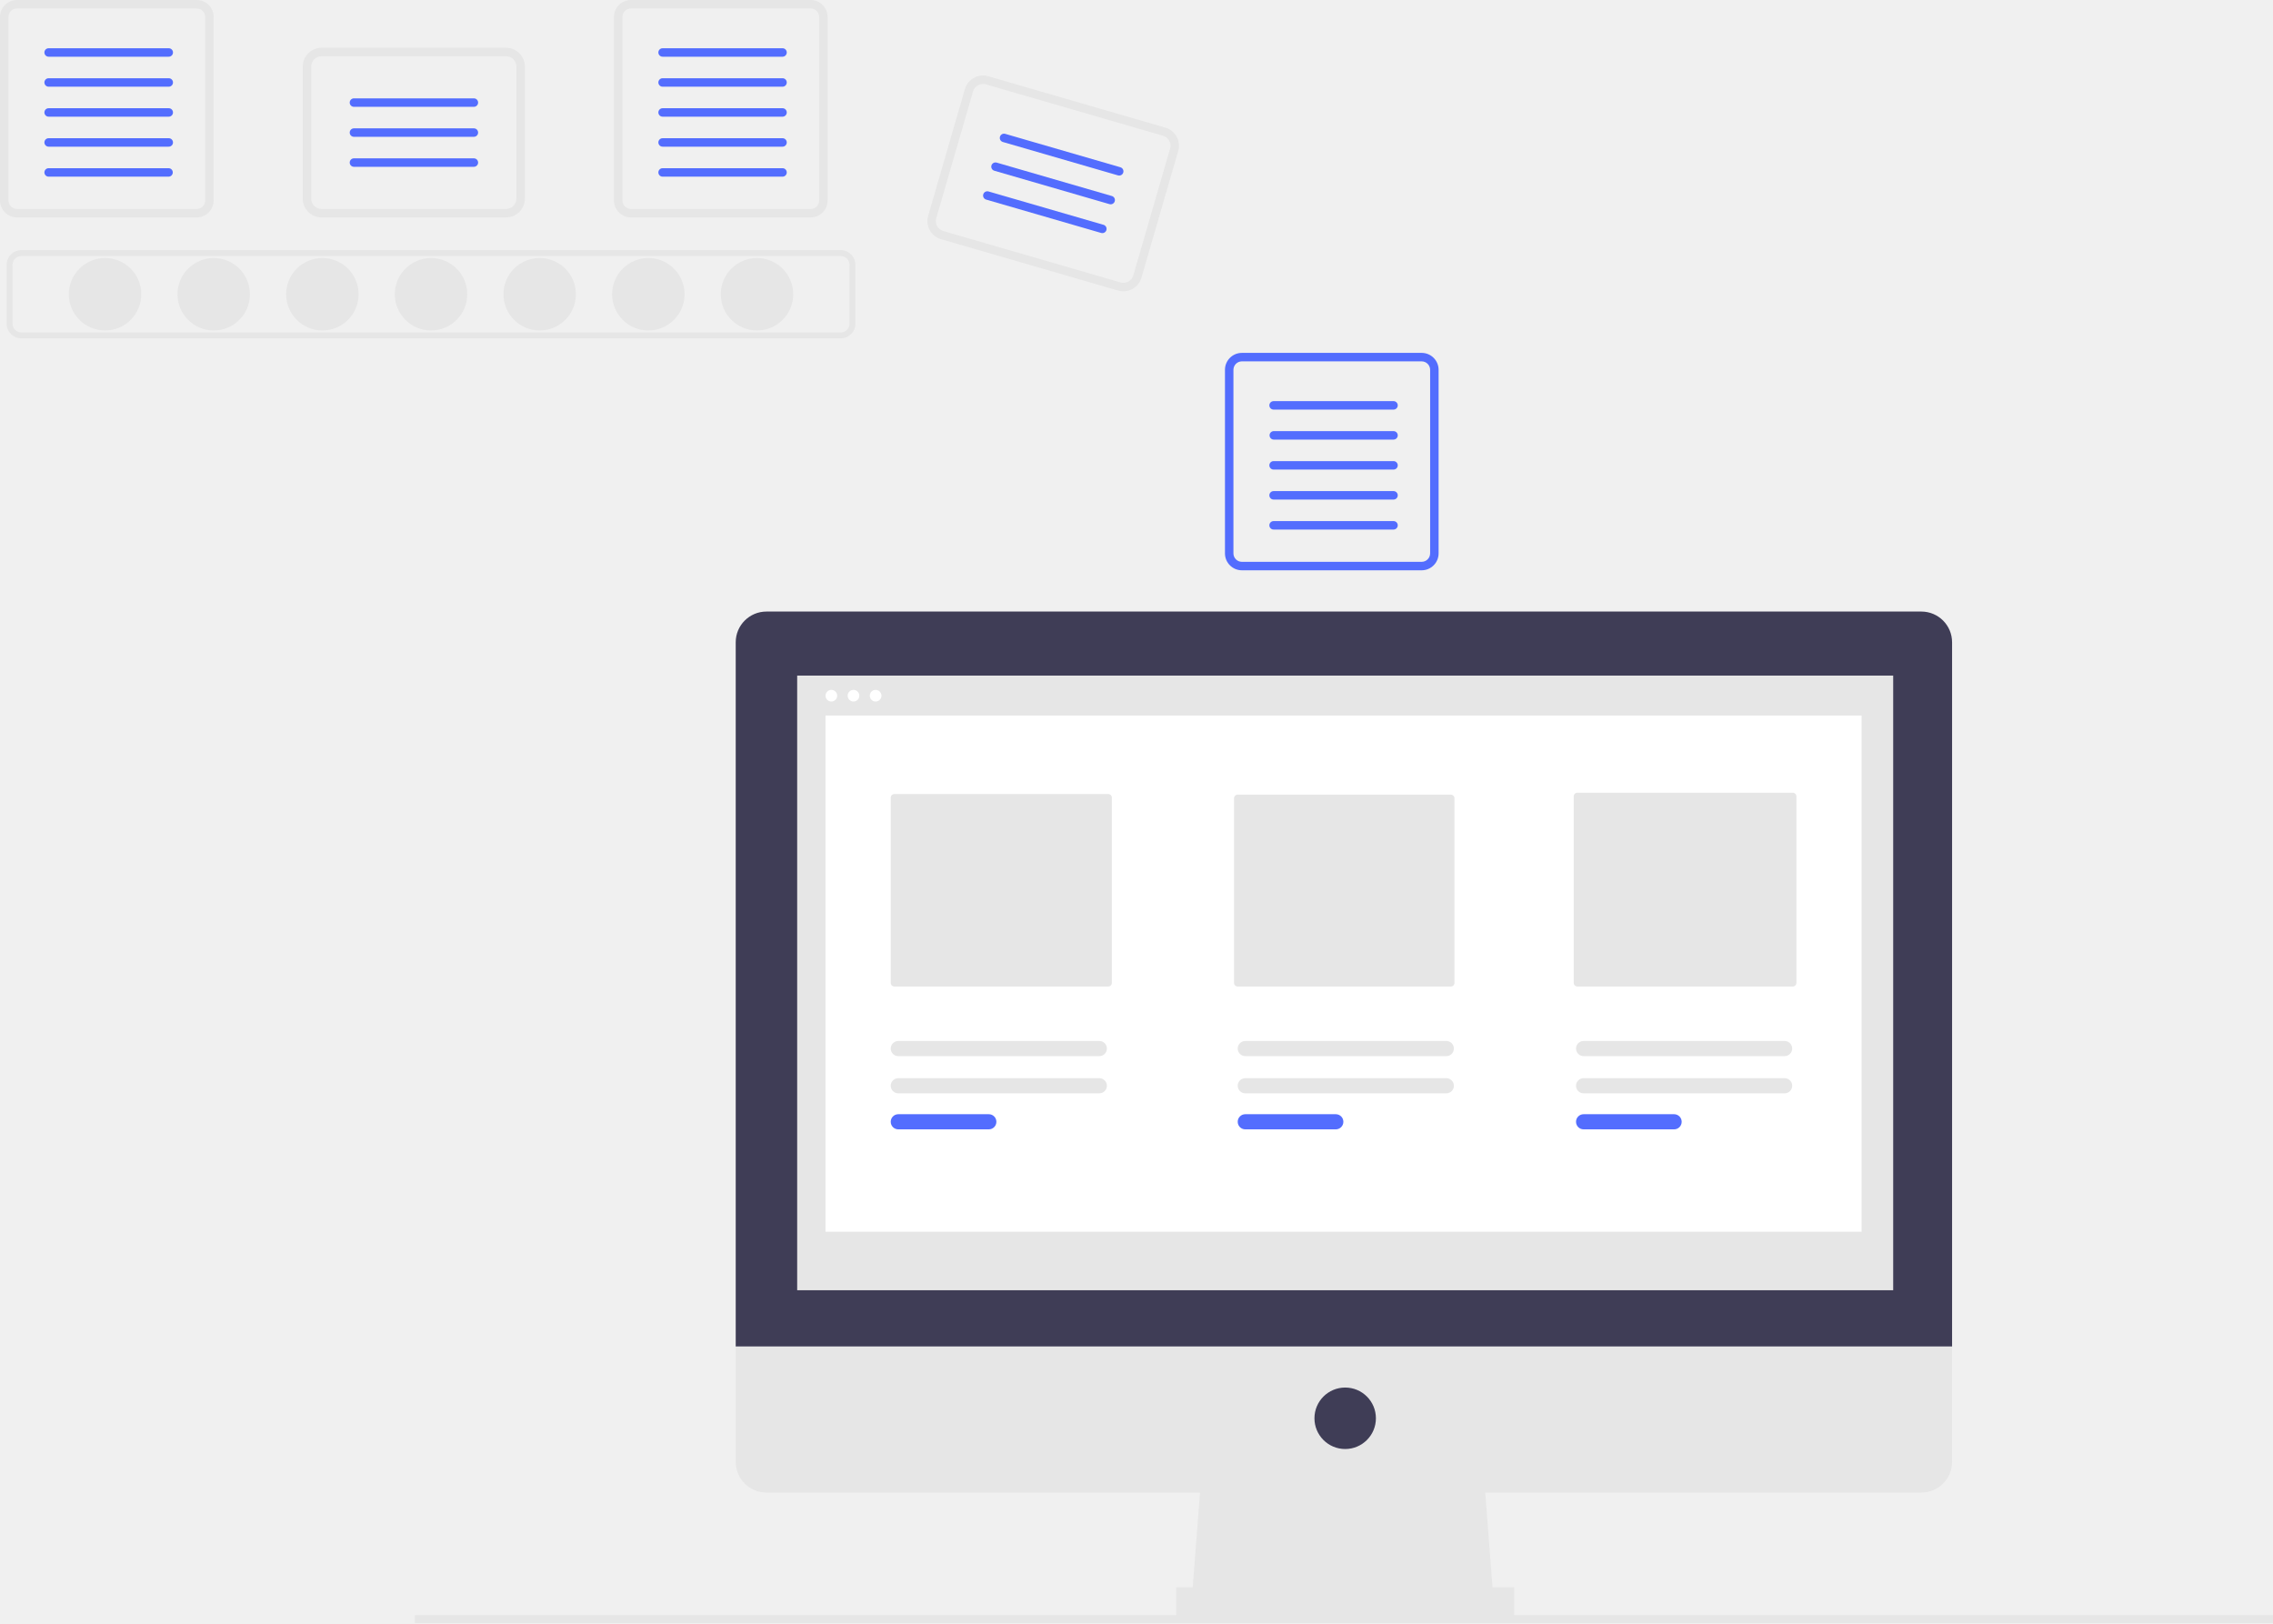
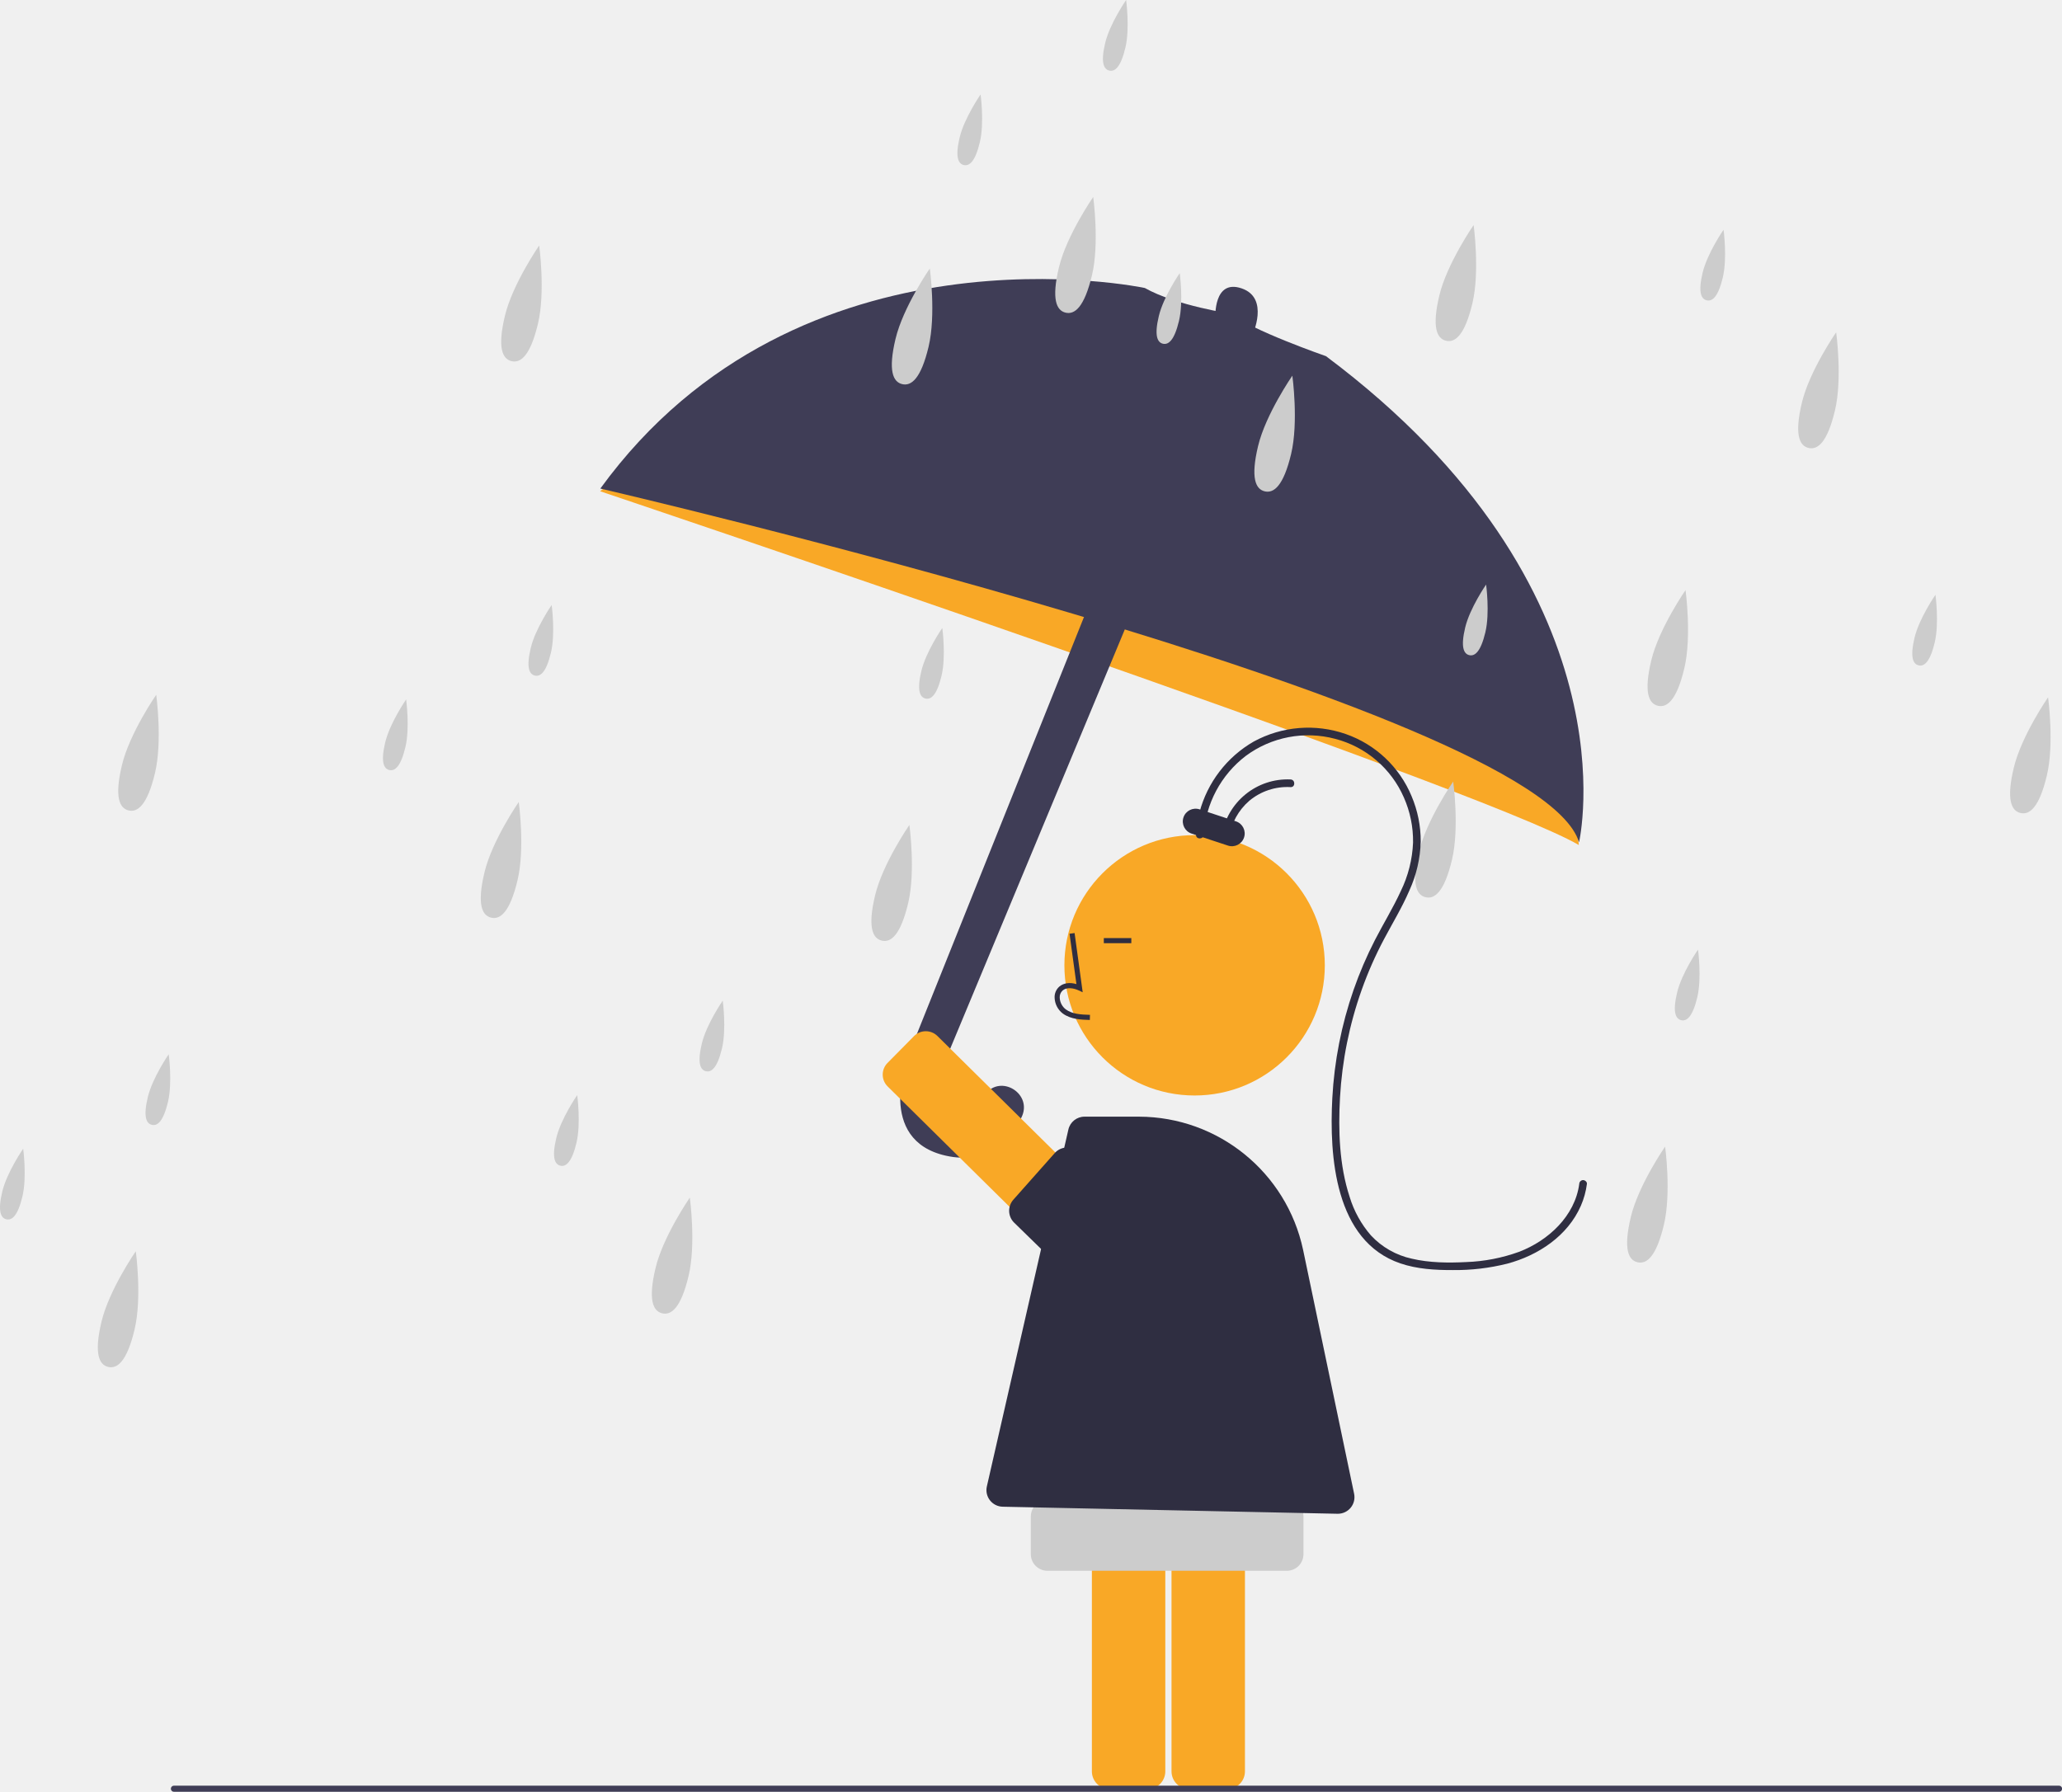
- <svg xmlns="http://www.w3.org/2000/svg" id="e4fde902-34f0-42ac-83bb-70aac2088463" data-name="Layer 1" width="855.418" height="610.775" viewBox="0 0 855.418 610.775">
-   <circle cx="39.536" cy="110.727" r="13.631" fill="#e6e6e6" />
-   <circle cx="80.428" cy="110.727" r="13.631" fill="#e6e6e6" />
-   <circle cx="121.319" cy="110.727" r="13.631" fill="#e6e6e6" />
-   <circle cx="162.211" cy="110.727" r="13.631" fill="#e6e6e6" />
-   <circle cx="203.103" cy="110.727" r="13.631" fill="#e6e6e6" />
-   <circle cx="243.994" cy="110.727" r="13.631" fill="#e6e6e6" />
-   <circle cx="284.886" cy="110.727" r="13.631" fill="#e6e6e6" />
-   <path d="M488.674,271.938H180.329a5.553,5.553,0,0,1-5.547-5.547V244.287a5.553,5.553,0,0,1,5.547-5.547H488.674a5.553,5.553,0,0,1,5.547,5.547V266.391A5.553,5.553,0,0,1,488.674,271.938ZM180.329,240.959a3.332,3.332,0,0,0-3.328,3.328V266.391a3.332,3.332,0,0,0,3.328,3.328H488.674a3.332,3.332,0,0,0,3.328-3.328V244.287a3.332,3.332,0,0,0-3.328-3.328Z" transform="translate(-172.2908 -144.6123)" fill="#e6e6e6" />
-   <path d="M246.317,147.799a3.191,3.191,0,0,1,3.187,3.187V220.049a3.191,3.191,0,0,1-3.187,3.187h-67.652a3.191,3.191,0,0,1-3.187-3.187V150.986a3.191,3.191,0,0,1,3.187-3.187h67.652m0-3.187h-67.652a6.374,6.374,0,0,0-6.374,6.374V220.049a6.374,6.374,0,0,0,6.374,6.374h67.652a6.374,6.374,0,0,0,6.374-6.374V150.986a6.374,6.374,0,0,0-6.374-6.374Z" transform="translate(-172.2908 -144.6123)" fill="#e6e6e6" />
-   <path d="M235.765,165.953H190.628a1.594,1.594,0,1,1,0-3.187h45.137a1.594,1.594,0,1,1,0,3.187Z" transform="translate(-172.2908 -144.6123)" fill="#536dfe" />
-   <path d="M235.765,177.238H190.628a1.594,1.594,0,1,1,0-3.187h45.137a1.594,1.594,0,1,1,0,3.187Z" transform="translate(-172.2908 -144.6123)" fill="#536dfe" />
-   <path d="M235.765,188.521H190.628a1.594,1.594,0,1,1,0-3.187h45.137a1.594,1.594,0,1,1,0,3.187Z" transform="translate(-172.2908 -144.6123)" fill="#536dfe" />
-   <path d="M235.765,199.806H190.628a1.594,1.594,0,1,1,0-3.187h45.137a1.594,1.594,0,1,1,0,3.187Z" transform="translate(-172.2908 -144.6123)" fill="#536dfe" />
-   <path d="M235.765,211.091H190.628a1.594,1.594,0,1,1,0-3.187h45.137a1.594,1.594,0,0,1,0,3.187Z" transform="translate(-172.2908 -144.6123)" fill="#536dfe" />
-   <path d="M477.378,147.799a3.191,3.191,0,0,1,3.187,3.187V220.049a3.191,3.191,0,0,1-3.187,3.187h-67.652a3.191,3.191,0,0,1-3.187-3.187V150.986a3.191,3.191,0,0,1,3.187-3.187h67.652m0-3.187h-67.652a6.374,6.374,0,0,0-6.374,6.374V220.049a6.374,6.374,0,0,0,6.374,6.374h67.652a6.374,6.374,0,0,0,6.374-6.374V150.986a6.374,6.374,0,0,0-6.374-6.374Z" transform="translate(-172.2908 -144.6123)" fill="#e6e6e6" />
-   <path d="M466.826,165.953H421.689a1.594,1.594,0,1,1,0-3.187h45.137a1.594,1.594,0,0,1,0,3.187Z" transform="translate(-172.2908 -144.6123)" fill="#536dfe" />
-   <path d="M466.826,177.238H421.689a1.594,1.594,0,1,1,0-3.187h45.137a1.594,1.594,0,0,1,0,3.187Z" transform="translate(-172.2908 -144.6123)" fill="#536dfe" />
-   <path d="M466.826,188.521H421.689a1.594,1.594,0,1,1,0-3.187h45.137a1.594,1.594,0,0,1,0,3.187Z" transform="translate(-172.2908 -144.6123)" fill="#536dfe" />
-   <path d="M466.826,199.806H421.689a1.594,1.594,0,1,1,0-3.187h45.137a1.594,1.594,0,0,1,0,3.187Z" transform="translate(-172.2908 -144.6123)" fill="#536dfe" />
-   <path d="M466.826,211.091H421.689a1.594,1.594,0,1,1,0-3.187h45.137a1.594,1.594,0,0,1,0,3.187Z" transform="translate(-172.2908 -144.6123)" fill="#536dfe" />
-   <path d="M707.317,280.591a3.191,3.191,0,0,1,3.187,3.187v69.063a3.191,3.191,0,0,1-3.187,3.187H639.665a3.191,3.191,0,0,1-3.187-3.187V283.778a3.191,3.191,0,0,1,3.187-3.187h67.652m0-3.187H639.665a6.374,6.374,0,0,0-6.374,6.374v69.063a6.374,6.374,0,0,0,6.374,6.374h67.652a6.374,6.374,0,0,0,6.374-6.374V283.778a6.374,6.374,0,0,0-6.374-6.374Z" transform="translate(-172.2908 -144.6123)" fill="#536dfe" />
-   <path d="M696.765,298.744H651.628a1.594,1.594,0,1,1,0-3.187h45.137a1.594,1.594,0,0,1,0,3.187Z" transform="translate(-172.2908 -144.6123)" fill="#536dfe" />
-   <path d="M696.765,310.029H651.628a1.594,1.594,0,0,1,0-3.187h45.137a1.594,1.594,0,0,1,0,3.187Z" transform="translate(-172.2908 -144.6123)" fill="#536dfe" />
-   <path d="M696.765,321.313H651.628a1.594,1.594,0,1,1,0-3.187h45.137a1.594,1.594,0,0,1,0,3.187Z" transform="translate(-172.2908 -144.6123)" fill="#536dfe" />
-   <path d="M696.765,332.597H651.628a1.594,1.594,0,1,1,0-3.187h45.137a1.594,1.594,0,0,1,0,3.187Z" transform="translate(-172.2908 -144.6123)" fill="#536dfe" />
-   <path d="M696.765,343.882H651.628a1.594,1.594,0,1,1,0-3.187h45.137a1.594,1.594,0,0,1,0,3.187Z" transform="translate(-172.2908 -144.6123)" fill="#536dfe" />
-   <path d="M362.733,226.423H293.309a7.09,7.09,0,0,1-7.081-7.081V169.665a7.09,7.09,0,0,1,7.081-7.082h69.423a7.09,7.09,0,0,1,7.082,7.082V219.342A7.09,7.09,0,0,1,362.733,226.423ZM293.309,165.77a3.899,3.899,0,0,0-3.894,3.895V219.342a3.899,3.899,0,0,0,3.894,3.894h69.423a3.899,3.899,0,0,0,3.895-3.894V169.665a3.9,3.9,0,0,0-3.895-3.895Z" transform="translate(-172.2908 -144.6123)" fill="#e6e6e6" />
-   <path d="M350.59,184.812H305.453a1.594,1.594,0,0,1,0-3.187H350.59a1.594,1.594,0,1,1,0,3.187Z" transform="translate(-172.2908 -144.6123)" fill="#536dfe" />
-   <path d="M350.59,196.097H305.453a1.594,1.594,0,0,1,0-3.187H350.59a1.594,1.594,0,1,1,0,3.187Z" transform="translate(-172.2908 -144.6123)" fill="#536dfe" />
-   <path d="M350.59,207.381H305.453a1.594,1.594,0,0,1,0-3.187H350.59a1.594,1.594,0,1,1,0,3.187Z" transform="translate(-172.2908 -144.6123)" fill="#536dfe" />
-   <path d="M593.091,253.95,526.415,234.614a7.09,7.09,0,0,1-4.829-8.774l13.836-47.711a7.09,7.09,0,0,1,8.774-4.83l66.676,19.336a7.09,7.09,0,0,1,4.829,8.774l-13.836,47.711A7.09,7.09,0,0,1,593.091,253.95Zm-49.783-77.589a3.899,3.899,0,0,0-4.825,2.656L524.647,226.728a3.899,3.899,0,0,0,2.656,4.825l66.676,19.336a3.899,3.899,0,0,0,4.826-2.655l13.836-47.711a3.9,3.9,0,0,0-2.656-4.826Z" transform="translate(-172.2908 -144.6123)" fill="#e6e6e6" />
-   <path d="M593.018,210.604l-43.351-12.572a1.594,1.594,0,0,1,.888-3.061L593.906,207.543a1.594,1.594,0,1,1-.888,3.061Z" transform="translate(-172.2908 -144.6123)" fill="#536dfe" />
-   <path d="M589.875,221.442,546.524,208.87a1.594,1.594,0,1,1,.888-3.061L590.763,218.381a1.594,1.594,0,0,1-.888,3.061Z" transform="translate(-172.2908 -144.6123)" fill="#536dfe" />
-   <path d="M586.732,232.28l-43.351-12.572a1.594,1.594,0,0,1,.888-3.061l43.351,12.572a1.594,1.594,0,0,1-.888,3.061Z" transform="translate(-172.2908 -144.6123)" fill="#536dfe" />
-   <rect x="156.106" y="607.775" width="699.312" height="3" fill="#e6e6e6" />
-   <polygon points="562.14 603.085 448.421 603.085 452.276 552.973 558.285 552.973 562.14 603.085" fill="#e6e6e6" />
-   <rect x="442.639" y="597.303" width="127.21" height="11.565" fill="#e6e6e6" />
-   <path d="M895.371,374.74H460.735a11.565,11.565,0,0,0-11.565,11.565h0V651.327H906.935V386.305a11.565,11.565,0,0,0-11.565-11.565Z" transform="translate(-172.2908 -144.6123)" fill="#3f3d56" />
-   <path d="M449.171,651.327v43.367a11.565,11.565,0,0,0,11.565,11.565H895.371a11.565,11.565,0,0,0,11.565-11.565h0V651.327Z" transform="translate(-172.2908 -144.6123)" fill="#e6e6e6" />
-   <rect x="300.009" y="254.221" width="412.47" height="231.292" fill="#e6e6e6" />
-   <circle cx="506.244" cy="533.698" r="11.565" fill="#3f3d56" />
-   <circle cx="312.87" cy="261.795" r="2.195" fill="#fff" />
-   <circle cx="321.2" cy="261.795" r="2.195" fill="#fff" />
-   <circle cx="329.531" cy="261.795" r="2.195" fill="#fff" />
-   <rect x="310.675" y="269.253" width="389.916" height="194.247" fill="#fff" />
-   <path d="M508.885,443.411a1.38,1.38,0,0,0-1.378,1.378v69.676a1.38,1.38,0,0,0,1.378,1.378H589.349a1.38,1.38,0,0,0,1.378-1.378V444.79a1.38,1.38,0,0,0-1.378-1.378Z" transform="translate(-172.2908 -144.6123)" fill="#e6e6e6" />
-   <path d="M638.081,443.635a1.38,1.38,0,0,0-1.379,1.378v69.452a1.38,1.38,0,0,0,1.379,1.378h80.208a1.38,1.38,0,0,0,1.378-1.378V445.014a1.38,1.38,0,0,0-1.378-1.378Z" transform="translate(-172.2908 -144.6123)" fill="#e6e6e6" />
-   <path d="M765.922,442.907a1.38,1.38,0,0,0-1.378,1.378v70.18a1.38,1.38,0,0,0,1.378,1.378h81.042a1.38,1.38,0,0,0,1.378-1.378V444.286a1.38,1.38,0,0,0-1.378-1.378Z" transform="translate(-172.2908 -144.6123)" fill="#e6e6e6" />
-   <path d="M510.356,550.333a2.85,2.85,0,0,0,0,5.7h75.652a2.85,2.85,0,0,0,0-5.7Z" transform="translate(-172.2908 -144.6123)" fill="#e6e6e6" />
-   <path d="M510.356,563.889a2.85,2.85,0,0,0,0,5.7h34.062a2.85,2.85,0,0,0,0-5.7Z" transform="translate(-172.2908 -144.6123)" fill="#536dfe" />
-   <path d="M640.94,550.333a2.85,2.85,0,0,0,0,5.7h75.652a2.85,2.85,0,0,0,0-5.7Z" transform="translate(-172.2908 -144.6123)" fill="#e6e6e6" />
-   <path d="M640.94,563.889a2.85,2.85,0,0,0,0,5.7h34.062a2.85,2.85,0,0,0,0-5.7Z" transform="translate(-172.2908 -144.6123)" fill="#536dfe" />
-   <path d="M768.26,550.333a2.85,2.85,0,0,0,0,5.7h75.652a2.85,2.85,0,0,0,0-5.7Z" transform="translate(-172.2908 -144.6123)" fill="#e6e6e6" />
-   <path d="M510.356,536.333a2.85,2.85,0,0,0,0,5.7h75.652a2.85,2.85,0,0,0,0-5.7Z" transform="translate(-172.2908 -144.6123)" fill="#e6e6e6" />
-   <path d="M640.94,536.333a2.85,2.85,0,0,0,0,5.7h75.652a2.85,2.85,0,0,0,0-5.7Z" transform="translate(-172.2908 -144.6123)" fill="#e6e6e6" />
-   <path d="M768.26,536.333a2.85,2.85,0,0,0,0,5.7h75.652a2.85,2.85,0,0,0,0-5.7Z" transform="translate(-172.2908 -144.6123)" fill="#e6e6e6" />
-   <path d="M768.26,563.889a2.85,2.85,0,0,0,0,5.7H802.322a2.85,2.85,0,0,0,0-5.7Z" transform="translate(-172.2908 -144.6123)" fill="#536dfe" />
+ <svg xmlns="http://www.w3.org/2000/svg" id="be23df8e-c438-4ff3-b7f5-fc55aef8b210" data-name="Layer 1" width="807.642" height="701.912" viewBox="0 0 807.642 701.912">
+   <path d="M676.798,799.957H662.038a7.008,7.008,0,0,1-7-7V669.943a7.008,7.008,0,0,1,7-7H676.798a7.008,7.008,0,0,1,7,7V792.957A7.008,7.008,0,0,1,676.798,799.957Z" transform="translate(-196.1788 -99.04419)" fill="#f9a826" />
+   <path d="M645.606,799.957H630.846a7.008,7.008,0,0,1-7-7V669.943a7.008,7.008,0,0,1,7-7H645.606a7.008,7.008,0,0,1,7,7V792.957A7.008,7.008,0,0,1,645.606,799.957Z" transform="translate(-196.1788 -99.04419)" fill="#f9a826" />
+   <path d="M256.881,401.887c-2.988,12.512-6.762,15.49-10.337,14.637s-5.596-5.216-2.608-17.728,13.429-27.582,13.429-27.582S259.869,389.375,256.881,401.887Z" transform="translate(-196.1788 -99.04419)" fill="#ccc" />
+   <path d="M248.881,619.887c-2.988,12.512-6.762,15.49-10.337,14.637s-5.596-5.216-2.608-17.728,13.429-27.582,13.429-27.582S251.869,607.375,248.881,619.887Z" transform="translate(-196.1788 -99.04419)" fill="#ccc" />
+   <path d="M686.706,230.267s6.848-14.489-4.218-18.256-10.271,11.408-10.271,11.408l13.462,7.989" transform="translate(-196.1788 -99.04419)" fill="#3f3d56" />
+   <path d="M454.169,272.897l-22.937,18.594s344.095,115.641,383.34,138.582l-3.874-32.404-32.51-39.597-62.974-40.173L613.56,286.275,502.779,246.435Z" transform="translate(-196.1788 -99.04419)" fill="#f9a826" />
+   <path d="M629.413,319.138,551.565,513.43s-12.442,32.173,15.054,38.339c16.532,3.707,25.271-6.321,29.612-14.909,4.636-9.172-7.949-17.238-14.24-9.11q-.153.198-.307.403c-.154.206-16.647,13.004-16.638-4.512a30.68,30.68,0,0,1,2.464-11.743l76.506-183.746Z" transform="translate(-196.1788 -99.04419)" fill="#3f3d56" />
+   <path d="M537.457,285.919" transform="translate(-196.1788 -99.04419)" opacity="0.1" style="isolation:isolate" />
+   <path d="M741.221,357.836" transform="translate(-196.1788 -99.04419)" opacity="0.1" style="isolation:isolate" />
+   <path d="M678.804,222.02s-21.906-3.199-34.227-10.161c0,0-135.199-28.776-213.261,78.575,0,0,367.49,85.068,383.34,138.582,0,0,23.065-99.032-99.116-190.445C715.54,238.571,685.649,228.183,678.804,222.02Z" transform="translate(-196.1788 -99.04419)" fill="#3f3d56" />
+   <path d="M261.961,530.761c-1.823,7.635-4.126,9.452-6.308,8.931s-3.415-3.183-1.592-10.818,8.194-16.831,8.194-16.831S263.784,523.126,261.961,530.761Z" transform="translate(-196.1788 -99.04419)" fill="#ccc" />
+   <path d="M204.961,567.761c-1.823,7.635-4.126,9.452-6.308,8.931s-3.415-3.183-1.592-10.818,8.194-16.831,8.194-16.831S206.784,560.126,204.961,567.761Z" transform="translate(-196.1788 -99.04419)" fill="#ccc" />
+   <path d="M623.881,206.887c-2.988,12.512-6.762,15.49-10.337,14.637s-5.596-5.216-2.608-17.728,13.429-27.582,13.429-27.582S626.869,194.375,623.881,206.887Z" transform="translate(-196.1788 -99.04419)" fill="#ccc" />
+   <path d="M636.961,117.761c-1.823,7.635-4.126,9.452-6.308,8.931s-3.415-3.183-1.592-10.818,8.194-16.831,8.194-16.831S638.784,110.126,636.961,117.761Z" transform="translate(-196.1788 -99.04419)" fill="#ccc" />
+   <path d="M579.961,154.761c-1.823,7.635-4.126,9.452-6.308,8.931s-3.415-3.183-1.592-10.818,8.194-16.831,8.194-16.831S581.784,147.126,579.961,154.761Z" transform="translate(-196.1788 -99.04419)" fill="#ccc" />
+   <path d="M465.881,598.887c-2.988,12.512-6.762,15.49-10.337,14.637s-5.596-5.216-2.608-17.728,13.429-27.582,13.429-27.582S468.869,586.375,465.881,598.887Z" transform="translate(-196.1788 -99.04419)" fill="#ccc" />
+   <path d="M478.961,509.761c-1.823,7.635-4.126,9.452-6.308,8.931s-3.415-3.183-1.592-10.818,8.194-16.831,8.194-16.831S480.784,502.126,478.961,509.761Z" transform="translate(-196.1788 -99.04419)" fill="#ccc" />
+   <path d="M421.961,546.761c-1.823,7.635-4.126,9.452-6.308,8.931s-3.415-3.183-1.592-10.818,8.194-16.831,8.194-16.831S423.784,539.126,421.961,546.761Z" transform="translate(-196.1788 -99.04419)" fill="#ccc" />
+   <path d="M406.881,225.887c-2.988,12.512-6.762,15.49-10.337,14.637s-5.596-5.216-2.608-17.728,13.429-27.582,13.429-27.582S409.869,213.375,406.881,225.887Z" transform="translate(-196.1788 -99.04419)" fill="#ccc" />
+   <path d="M398.881,443.887c-2.988,12.512-6.762,15.49-10.337,14.637s-5.596-5.216-2.608-17.728,13.429-27.582,13.429-27.582S401.869,431.375,398.881,443.887Z" transform="translate(-196.1788 -99.04419)" fill="#ccc" />
+   <path d="M411.961,354.761c-1.823,7.635-4.126,9.452-6.308,8.931s-3.415-3.183-1.592-10.818,8.194-16.831,8.194-16.831S413.784,347.126,411.961,354.761Z" transform="translate(-196.1788 -99.04419)" fill="#ccc" />
+   <path d="M354.961,391.761c-1.823,7.635-4.126,9.452-6.308,8.931s-3.415-3.183-1.592-10.818,8.194-16.831,8.194-16.831S356.784,384.126,354.961,391.761Z" transform="translate(-196.1788 -99.04419)" fill="#ccc" />
+   <path d="M559.881,234.887c-2.988,12.512-6.762,15.49-10.337,14.637s-5.596-5.216-2.608-17.728,13.429-27.582,13.429-27.582S562.869,222.375,559.881,234.887Z" transform="translate(-196.1788 -99.04419)" fill="#ccc" />
+   <path d="M551.881,452.887c-2.988,12.512-6.762,15.49-10.337,14.637s-5.596-5.216-2.608-17.728,13.429-27.582,13.429-27.582S554.869,440.375,551.881,452.887Z" transform="translate(-196.1788 -99.04419)" fill="#ccc" />
+   <path d="M564.961,363.761c-1.823,7.635-4.126,9.452-6.308,8.931s-3.415-3.183-1.592-10.818,8.194-16.831,8.194-16.831S566.784,356.126,564.961,363.761Z" transform="translate(-196.1788 -99.04419)" fill="#ccc" />
+   <path d="M701.881,276.887c-2.988,12.512-6.762,15.49-10.337,14.637s-5.596-5.216-2.608-17.728,13.429-27.582,13.429-27.582S704.869,264.375,701.881,276.887Z" transform="translate(-196.1788 -99.04419)" fill="#ccc" />
+   <path d="M657.961,224.761c-1.823,7.635-4.126,9.452-6.308,8.931s-3.415-3.183-1.592-10.818,8.194-16.831,8.194-16.831S659.784,217.126,657.961,224.761Z" transform="translate(-196.1788 -99.04419)" fill="#ccc" />
+   <path d="M772.881,217.887c-2.988,12.512-6.762,15.49-10.337,14.637s-5.596-5.216-2.608-17.728,13.429-27.582,13.429-27.582S775.869,205.375,772.881,217.887Z" transform="translate(-196.1788 -99.04419)" fill="#ccc" />
+   <path d="M764.881,435.887c-2.988,12.512-6.762,15.49-10.337,14.637s-5.596-5.216-2.608-17.728,13.429-27.582,13.429-27.582S767.869,423.375,764.881,435.887Z" transform="translate(-196.1788 -99.04419)" fill="#ccc" />
+   <path d="M777.961,346.761c-1.823,7.635-4.126,9.452-6.308,8.931s-3.415-3.183-1.592-10.818,8.194-16.831,8.194-16.831S779.784,339.126,777.961,346.761Z" transform="translate(-196.1788 -99.04419)" fill="#ccc" />
+   <path d="M914.881,259.887c-2.988,12.512-6.762,15.49-10.337,14.637s-5.596-5.216-2.608-17.728,13.429-27.582,13.429-27.582S917.869,247.375,914.881,259.887Z" transform="translate(-196.1788 -99.04419)" fill="#ccc" />
+   <path d="M870.961,207.761c-1.823,7.635-4.126,9.452-6.308,8.931s-3.415-3.183-1.592-10.818,8.194-16.831,8.194-16.831S872.784,200.126,870.961,207.761Z" transform="translate(-196.1788 -99.04419)" fill="#ccc" />
+   <path d="M855.881,360.887c-2.988,12.512-6.762,15.49-10.337,14.637s-5.596-5.216-2.608-17.728,13.429-27.582,13.429-27.582S858.869,348.375,855.881,360.887Z" transform="translate(-196.1788 -99.04419)" fill="#ccc" />
+   <path d="M847.881,578.887c-2.988,12.512-6.762,15.49-10.337,14.637s-5.596-5.216-2.608-17.728,13.429-27.582,13.429-27.582S850.869,566.375,847.881,578.887Z" transform="translate(-196.1788 -99.04419)" fill="#ccc" />
+   <path d="M860.961,489.761c-1.823,7.635-4.126,9.452-6.308,8.931s-3.415-3.183-1.592-10.818,8.194-16.831,8.194-16.831S862.784,482.126,860.961,489.761Z" transform="translate(-196.1788 -99.04419)" fill="#ccc" />
+   <path d="M997.881,402.887c-2.988,12.512-6.762,15.49-10.337,14.637s-5.596-5.216-2.608-17.728,13.429-27.582,13.429-27.582S1000.869,390.375,997.881,402.887Z" transform="translate(-196.1788 -99.04419)" fill="#ccc" />
+   <path d="M953.961,350.761c-1.823,7.635-4.126,9.452-6.308,8.931s-3.415-3.183-1.592-10.818,8.194-16.831,8.194-16.831S955.784,343.126,953.961,350.761Z" transform="translate(-196.1788 -99.04419)" fill="#ccc" />
+   <circle cx="467.901" cy="378.152" r="51" fill="#f9a826" />
+   <path d="M623.042,498.605c-3.306-.092-7.421-.208-10.59-2.522a8.133,8.133,0,0,1-3.2-6.073,5.471,5.471,0,0,1,1.861-4.492c1.655-1.399,4.073-1.728,6.678-.961l-2.699-19.726,1.981-.271,3.173,23.19-1.655-.759c-1.918-.879-4.551-1.327-6.188.055a3.514,3.514,0,0,0-1.153,2.895,6.147,6.147,0,0,0,2.381,4.528c2.466,1.802,5.746,2.034,9.466,2.139Z" transform="translate(-196.1788 -99.04419)" fill="#2f2e41" />
+   <rect x="432.342" y="367.487" width="10.771" height="2" fill="#2f2e41" />
+   <path d="M667.648,426.045a42.161,42.161,0,0,1,16.487-30.886,41.065,41.065,0,0,1,35.015-6.678A40.441,40.441,0,0,1,746.032,411.42a42.108,42.108,0,0,1,3.61,17.692,47.833,47.833,0,0,1-4.831,19.067c-3.007,6.552-6.8,12.699-10.094,19.104a152.46,152.46,0,0,0-8.377,19.557,154.179,154.179,0,0,0-8.322,42.374c-1.224,22.771.954,56.014,26.66,64.753,6.537,2.222,13.588,2.636,20.442,2.618a83.952,83.952,0,0,0,21.42-2.509c12.135-3.24,23.656-10.85,28.826-22.672a31.553,31.553,0,0,0,2.373-8.569c.108-.81-.767-1.492-1.5-1.5a1.537,1.537,0,0,0-1.5,1.5c-1.674,12.598-12.172,22.259-23.569,26.602a67.697,67.697,0,0,1-20.736,4.011c-7.046.356-14.362.301-21.262-1.321a30.792,30.792,0,0,1-16.014-9.103,41.402,41.402,0,0,1-8.359-15.122c-4.057-12.385-4.483-26.002-3.77-38.911a151.262,151.262,0,0,1,8.498-42.193,147.932,147.932,0,0,1,8.804-19.958c3.342-6.286,7.054-12.395,9.87-18.947a49.444,49.444,0,0,0,4.445-19.153,45.244,45.244,0,0,0-3.576-17.793,43.37,43.37,0,0,0-25.81-24.361,44.641,44.641,0,0,0-36.016,2.95,45.385,45.385,0,0,0-21.255,27.733,43.424,43.424,0,0,0-1.342,8.775c-.099,1.93,2.901,1.924,3,0Z" transform="translate(-196.1788 -99.04419)" fill="#2f2e41" />
+   <path d="M677.621,427.098a23.488,23.488,0,0,1,7.857-14.333,23.169,23.169,0,0,1,16.195-5.376c1.93.097,1.925-2.904,0-3a26.104,26.104,0,0,0-26.945,21.911c-.288,1.889,2.602,2.703,2.893.798Z" transform="translate(-196.1788 -99.04419)" fill="#2f2e41" />
+   <path d="M664.08,418.196h15a5,5,0,0,1,5,5v0a5,5,0,0,1-5,5h-15a5,5,0,0,1-5-5v0a5,5,0,0,1,5-5Z" transform="translate(980.4327 936.5708) rotate(-161.7278)" fill="#2f2e41" />
+   <path d="M700.22,714.388H606.43a6.507,6.507,0,0,1-6.5-6.5V693.129a6.507,6.507,0,0,1,6.5-6.5h93.79a6.507,6.507,0,0,1,6.5,6.5v14.759A6.507,6.507,0,0,1,700.22,714.388Z" transform="translate(-196.1788 -99.04419)" fill="#ccc" />
+   <path d="M720.201,692.049c-.047,0-.094-0-.14-.001l-131.152-2.761a6.5,6.5,0,0,1-6.2-7.946l31.932-139.8a6.467,6.467,0,0,1,6.337-5.053h21.376A65.892,65.892,0,0,1,706.575,588.667l19.984,95.551a6.5,6.5,0,0,1-6.359,7.831Z" transform="translate(-196.1788 -99.04419)" fill="#2f2e41" />
+   <path d="M635.941,612.957a6.48,6.48,0,0,1-4.567-1.872L543.848,524.646a6.5,6.5,0,0,1-.057-9.192l10.371-10.502a6.5,6.5,0,0,1,9.192-.057l87.526,86.439a6.508,6.508,0,0,1,.057,9.193L640.566,611.028A6.482,6.482,0,0,1,635.941,612.957Z" transform="translate(-196.1788 -99.04419)" fill="#f9a826" />
+   <path d="M631.894,615.575l-38.487-37.553a6.525,6.525,0,0,1-.324-9.001L609.283,550.762a6.525,6.525,0,0,1,10.076.382l41.181,41.97a6.537,6.537,0,0,1-.484,9.214l-18.937,13.736A6.537,6.537,0,0,1,631.894,615.575Z" transform="translate(-196.1788 -99.04419)" fill="#2f2e41" />
+   <path d="M1002.631,800.956H264.337a1.191,1.191,0,1,1,0-2.381h738.294a1.191,1.191,0,1,1,0,2.381Z" transform="translate(-196.1788 -99.04419)" fill="#3f3d56" />
</svg>
